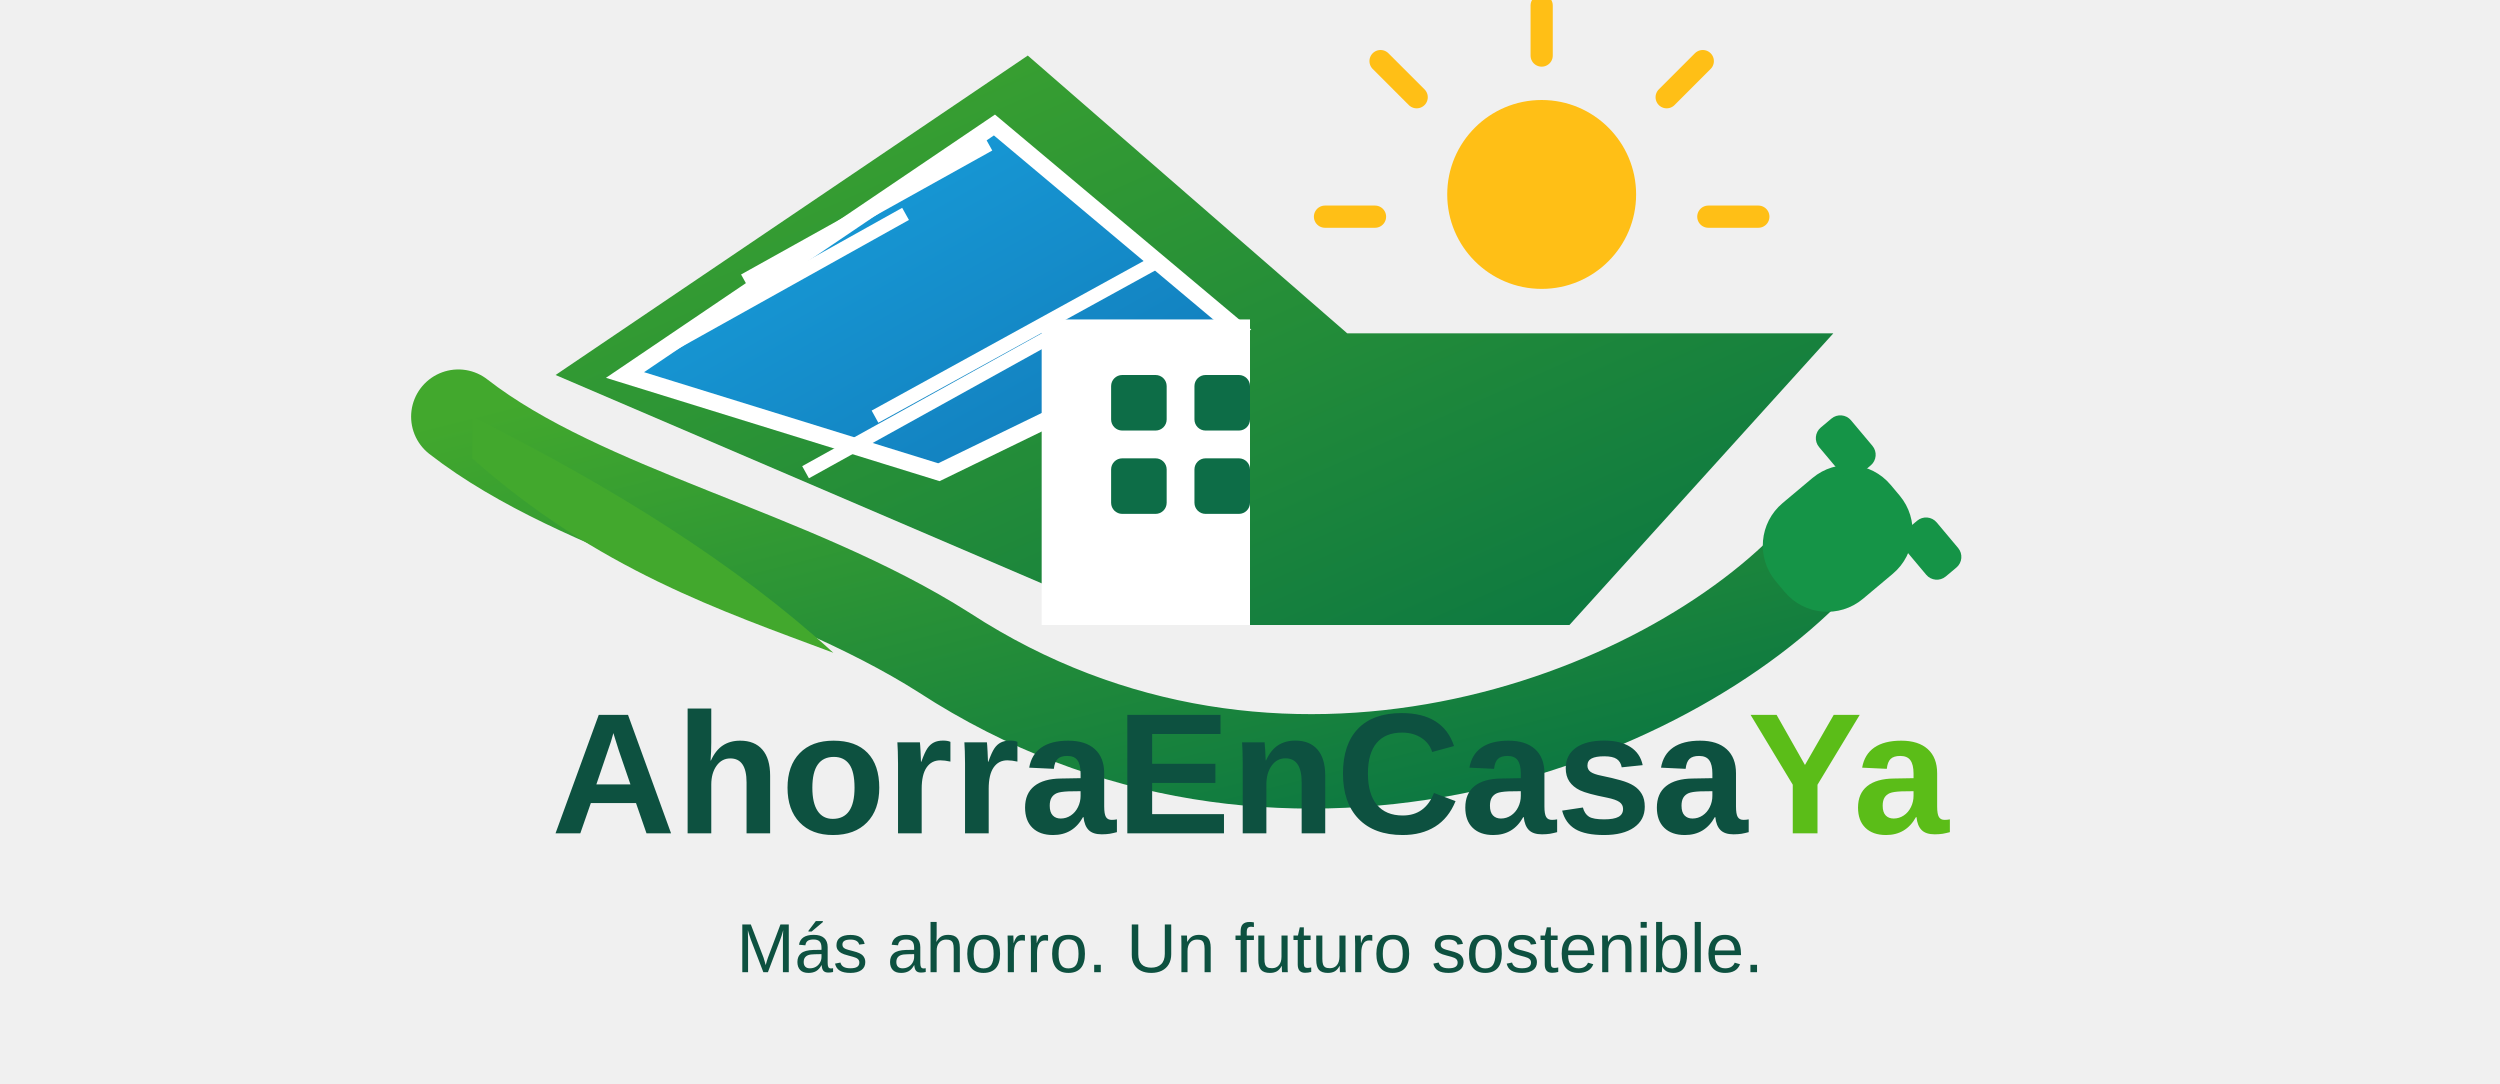
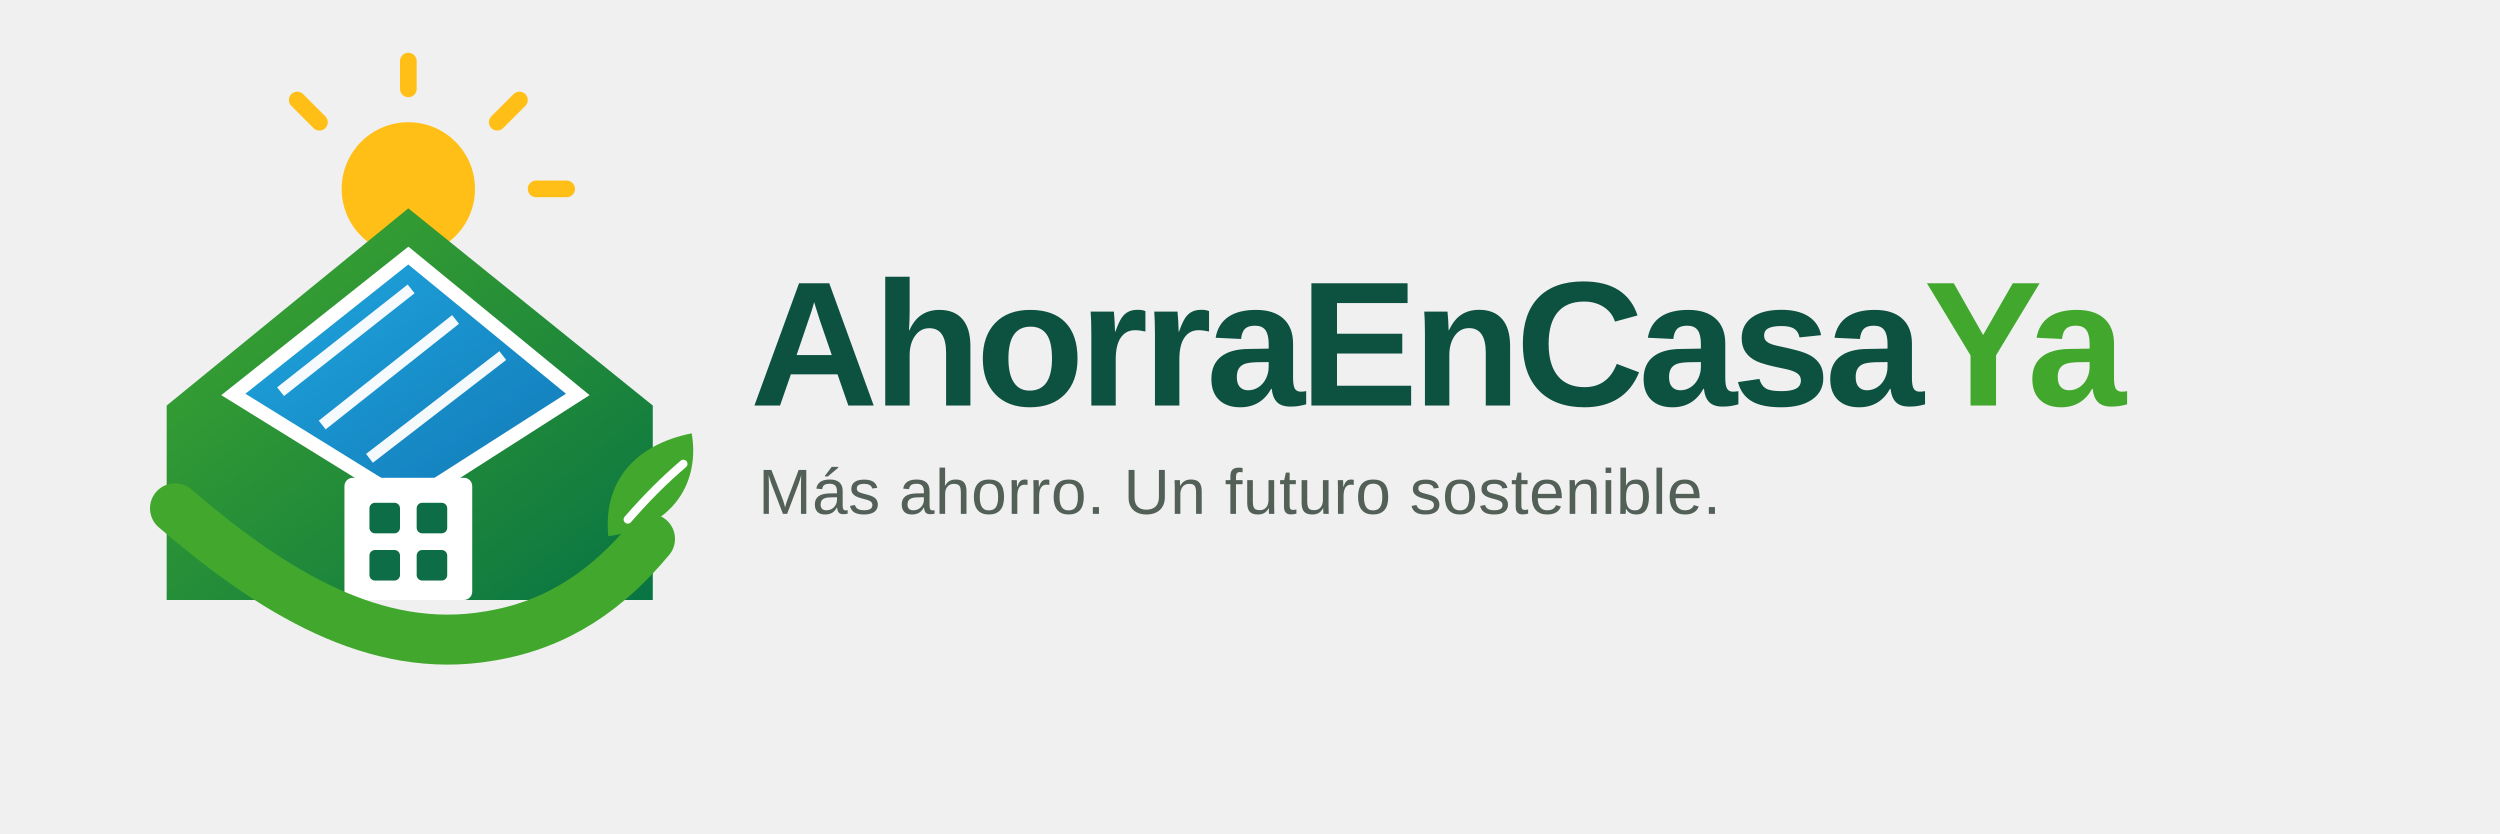
- <svg xmlns="http://www.w3.org/2000/svg" viewBox="0 0 900 390" role="img" aria-labelledby="title desc">
+ <svg xmlns="http://www.w3.org/2000/svg" viewBox="0 0 900 300" role="img" aria-labelledby="title desc">
  <defs>
    <linearGradient id="green" x1="0" y1="0" x2="1" y2="1">
-       <stop offset="0" stop-color="#42a82d" />
+       <stop stop-color="#42a82d" />
      <stop offset="1" stop-color="#087443" />
    </linearGradient>
    <linearGradient id="blue" x1="0" y1="0" x2="1" y2="1">
-       <stop offset="0" stop-color="#19a4e0" />
+       <stop stop-color="#20a8df" />
      <stop offset="1" stop-color="#1178b7" />
    </linearGradient>
  </defs>
-   <g transform="translate(450 15)">
-     <circle cx="105" cy="55" r="34" fill="#ffbf16" />
-     <g stroke="#ffbf16" stroke-width="8" stroke-linecap="round">
-       <path d="M105 5v-18" />
-       <path d="M150 20l13-13" />
-       <path d="M165 63h18" />
-       <path d="M60 20L47 7" />
-       <path d="M45 63H27" />
+   <g transform="translate(42 30)">
+     <circle cx="105" cy="38" r="24" fill="#ffbf16" />
+     <g stroke="#ffbf16" stroke-width="6" stroke-linecap="round">
+       <path d="M105 2V-8" />
+       <path d="M137 14l8-8" />
+       <path d="M151 38h11" />
+       <path d="M73 14l-8-8" />
    </g>
-     <path d="M-250 120L-80 5 35 105 210 105 115 210-40 210z" fill="url(#green)" />
-     <path d="M-225 120L-92 30-5 103-112 155z" fill="url(#blue)" stroke="#fff" stroke-width="6" />
-     <g stroke="#fff" stroke-width="5">
-       <path d="M-182 86l88-49" />
-       <path d="M-210 110l86-48" />
-       <path d="M-135 135l100-55" />
-       <path d="M-160 155l92-51" />
+     <path d="M18 116 105 45l88 71v70H18z" fill="url(#green)" />
+     <path d="M42 112 105 62l61 50-61 39z" fill="url(#blue)" stroke="#fff" stroke-width="5" />
+     <g stroke="#fff" stroke-width="4" opacity=".95">
+       <path d="M59 111l47-37" />
+       <path d="M74 123l48-38" />
+       <path d="M91 135l48-37" />
    </g>
-     <path d="M-75 100h75v110h-75z" fill="#fff" />
+     <rect x="82" y="142" width="46" height="44" rx="3" fill="#fff" />
    <g fill="#0d6d47">
-       <rect x="-50" y="120" width="20" height="20" rx="4" />
-       <rect x="-20" y="120" width="20" height="20" rx="4" />
-       <rect x="-50" y="150" width="20" height="20" rx="4" />
-       <rect x="-20" y="150" width="20" height="20" rx="4" />
+       <rect x="91" y="151" width="11" height="11" rx="2" />
+       <rect x="108" y="151" width="11" height="11" rx="2" />
+       <rect x="91" y="168" width="11" height="11" rx="2" />
+       <rect x="108" y="168" width="11" height="11" rx="2" />
    </g>
-     <path d="M-285 135C-240 170-165 185-110 220 10 298 150 245 205 185" fill="none" stroke="url(#green)" stroke-width="34" stroke-linecap="round" />
-     <path d="M-280 135C-230 160-185 188-150 220  -190 205-235 190-280 150z" fill="#42a82d" />
-     <g transform="translate(205 185) rotate(-40)">
-       <rect x="-18" y="-23" width="54" height="45" rx="20" fill="#159447" />
-       <rect x="25" y="-35" width="15" height="22" rx="5" fill="#159447" />
-       <rect x="25" y="13" width="15" height="22" rx="5" fill="#159447" />
-     </g>
+     <path d="M21 153c35 30 72 53 113 46 25-4 43-17 58-35" fill="none" stroke="#42a82d" stroke-width="18" stroke-linecap="round" />
+     <path d="M177 163c-2-20 10-33 30-37 3 17-6 34-30 37Z" fill="#42a82d" />
+     <path d="M184 157c7-8 13-14 20-20" fill="none" stroke="#fff" stroke-width="3" stroke-linecap="round" />
  </g>
-   <text x="450" y="300" text-anchor="middle" font-family="Arial, Helvetica, sans-serif" font-size="62" font-weight="800" fill="#0d5140">AhorraEnCasa<tspan fill="#5bbd18">Ya</tspan>
-   </text>
-   <text x="450" y="350" text-anchor="middle" font-family="Arial, Helvetica, sans-serif" font-size="25" font-weight="500" fill="#0d5140">Más ahorro. Un futuro sostenible.</text>
+   <g transform="translate(270 91)">
+     <text x="0" y="55" font-family="Arial, Helvetica, sans-serif" font-size="64" font-weight="800" letter-spacing="-2" fill="#0d5140">AhorraEnCasa<tspan fill="#42a82d">Ya</tspan>
+     </text>
+     <text x="3" y="94" font-family="Arial, Helvetica, sans-serif" font-size="23" font-weight="500" letter-spacing=".2" fill="#526057">Más ahorro. Un futuro sostenible.</text>
+   </g>
</svg>
